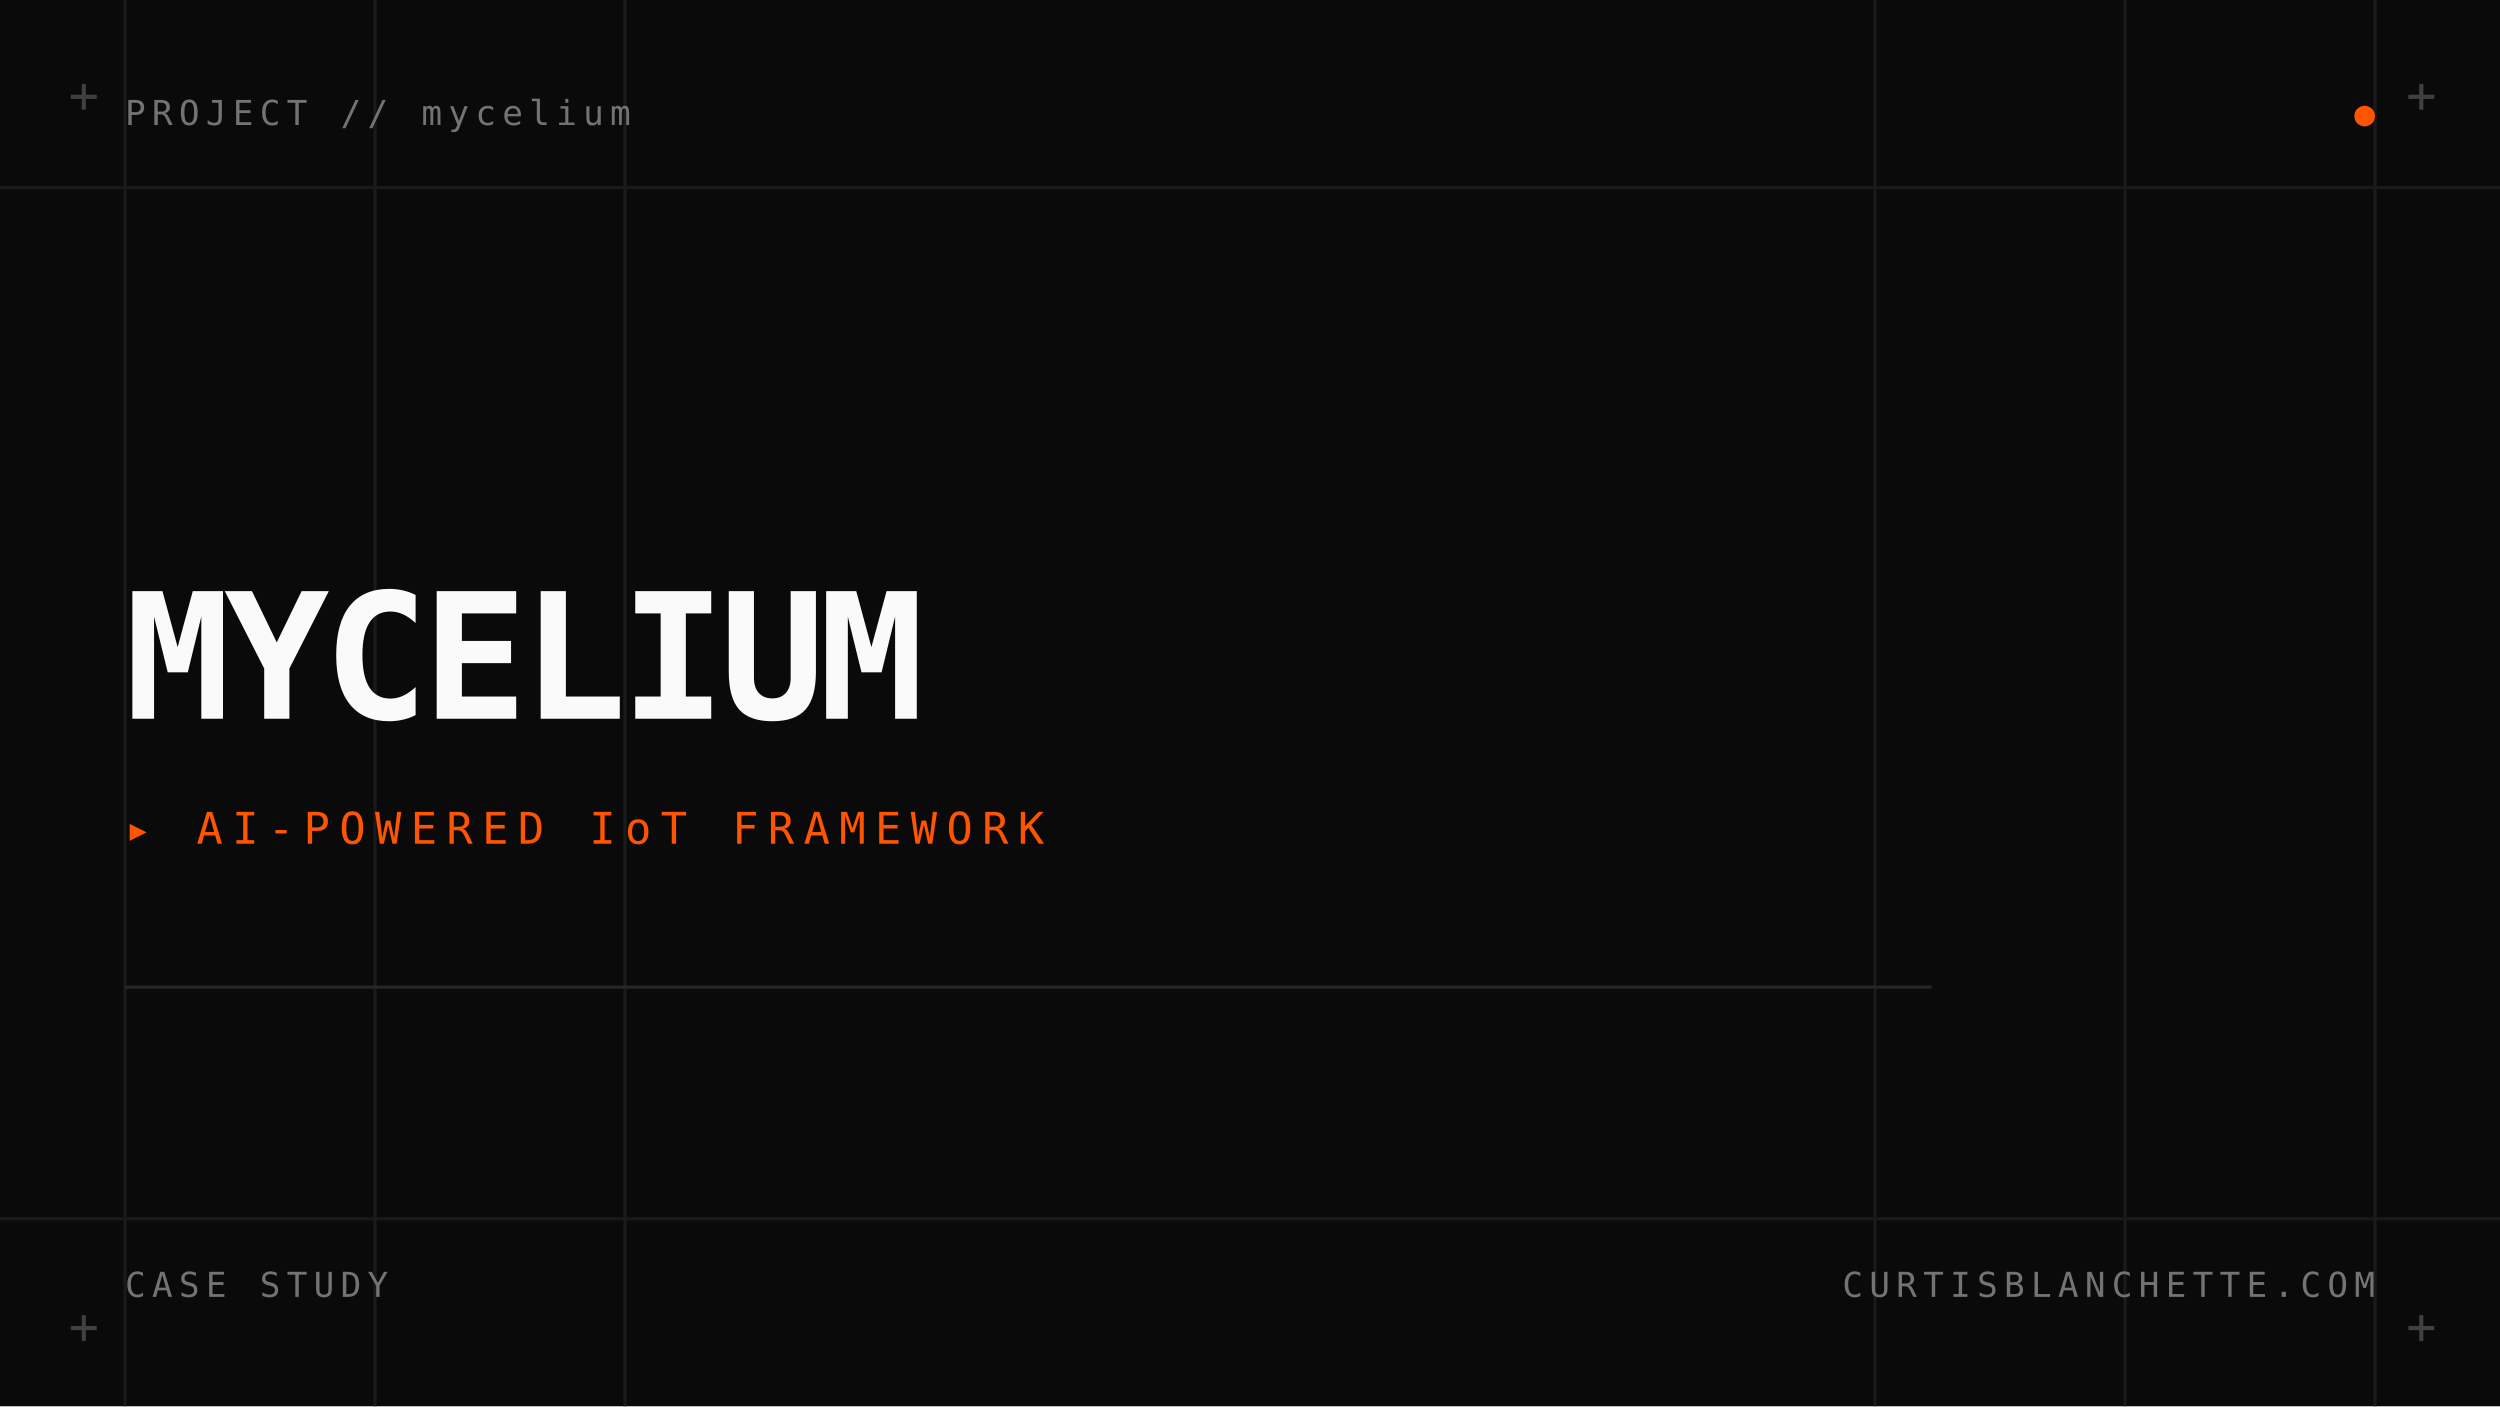
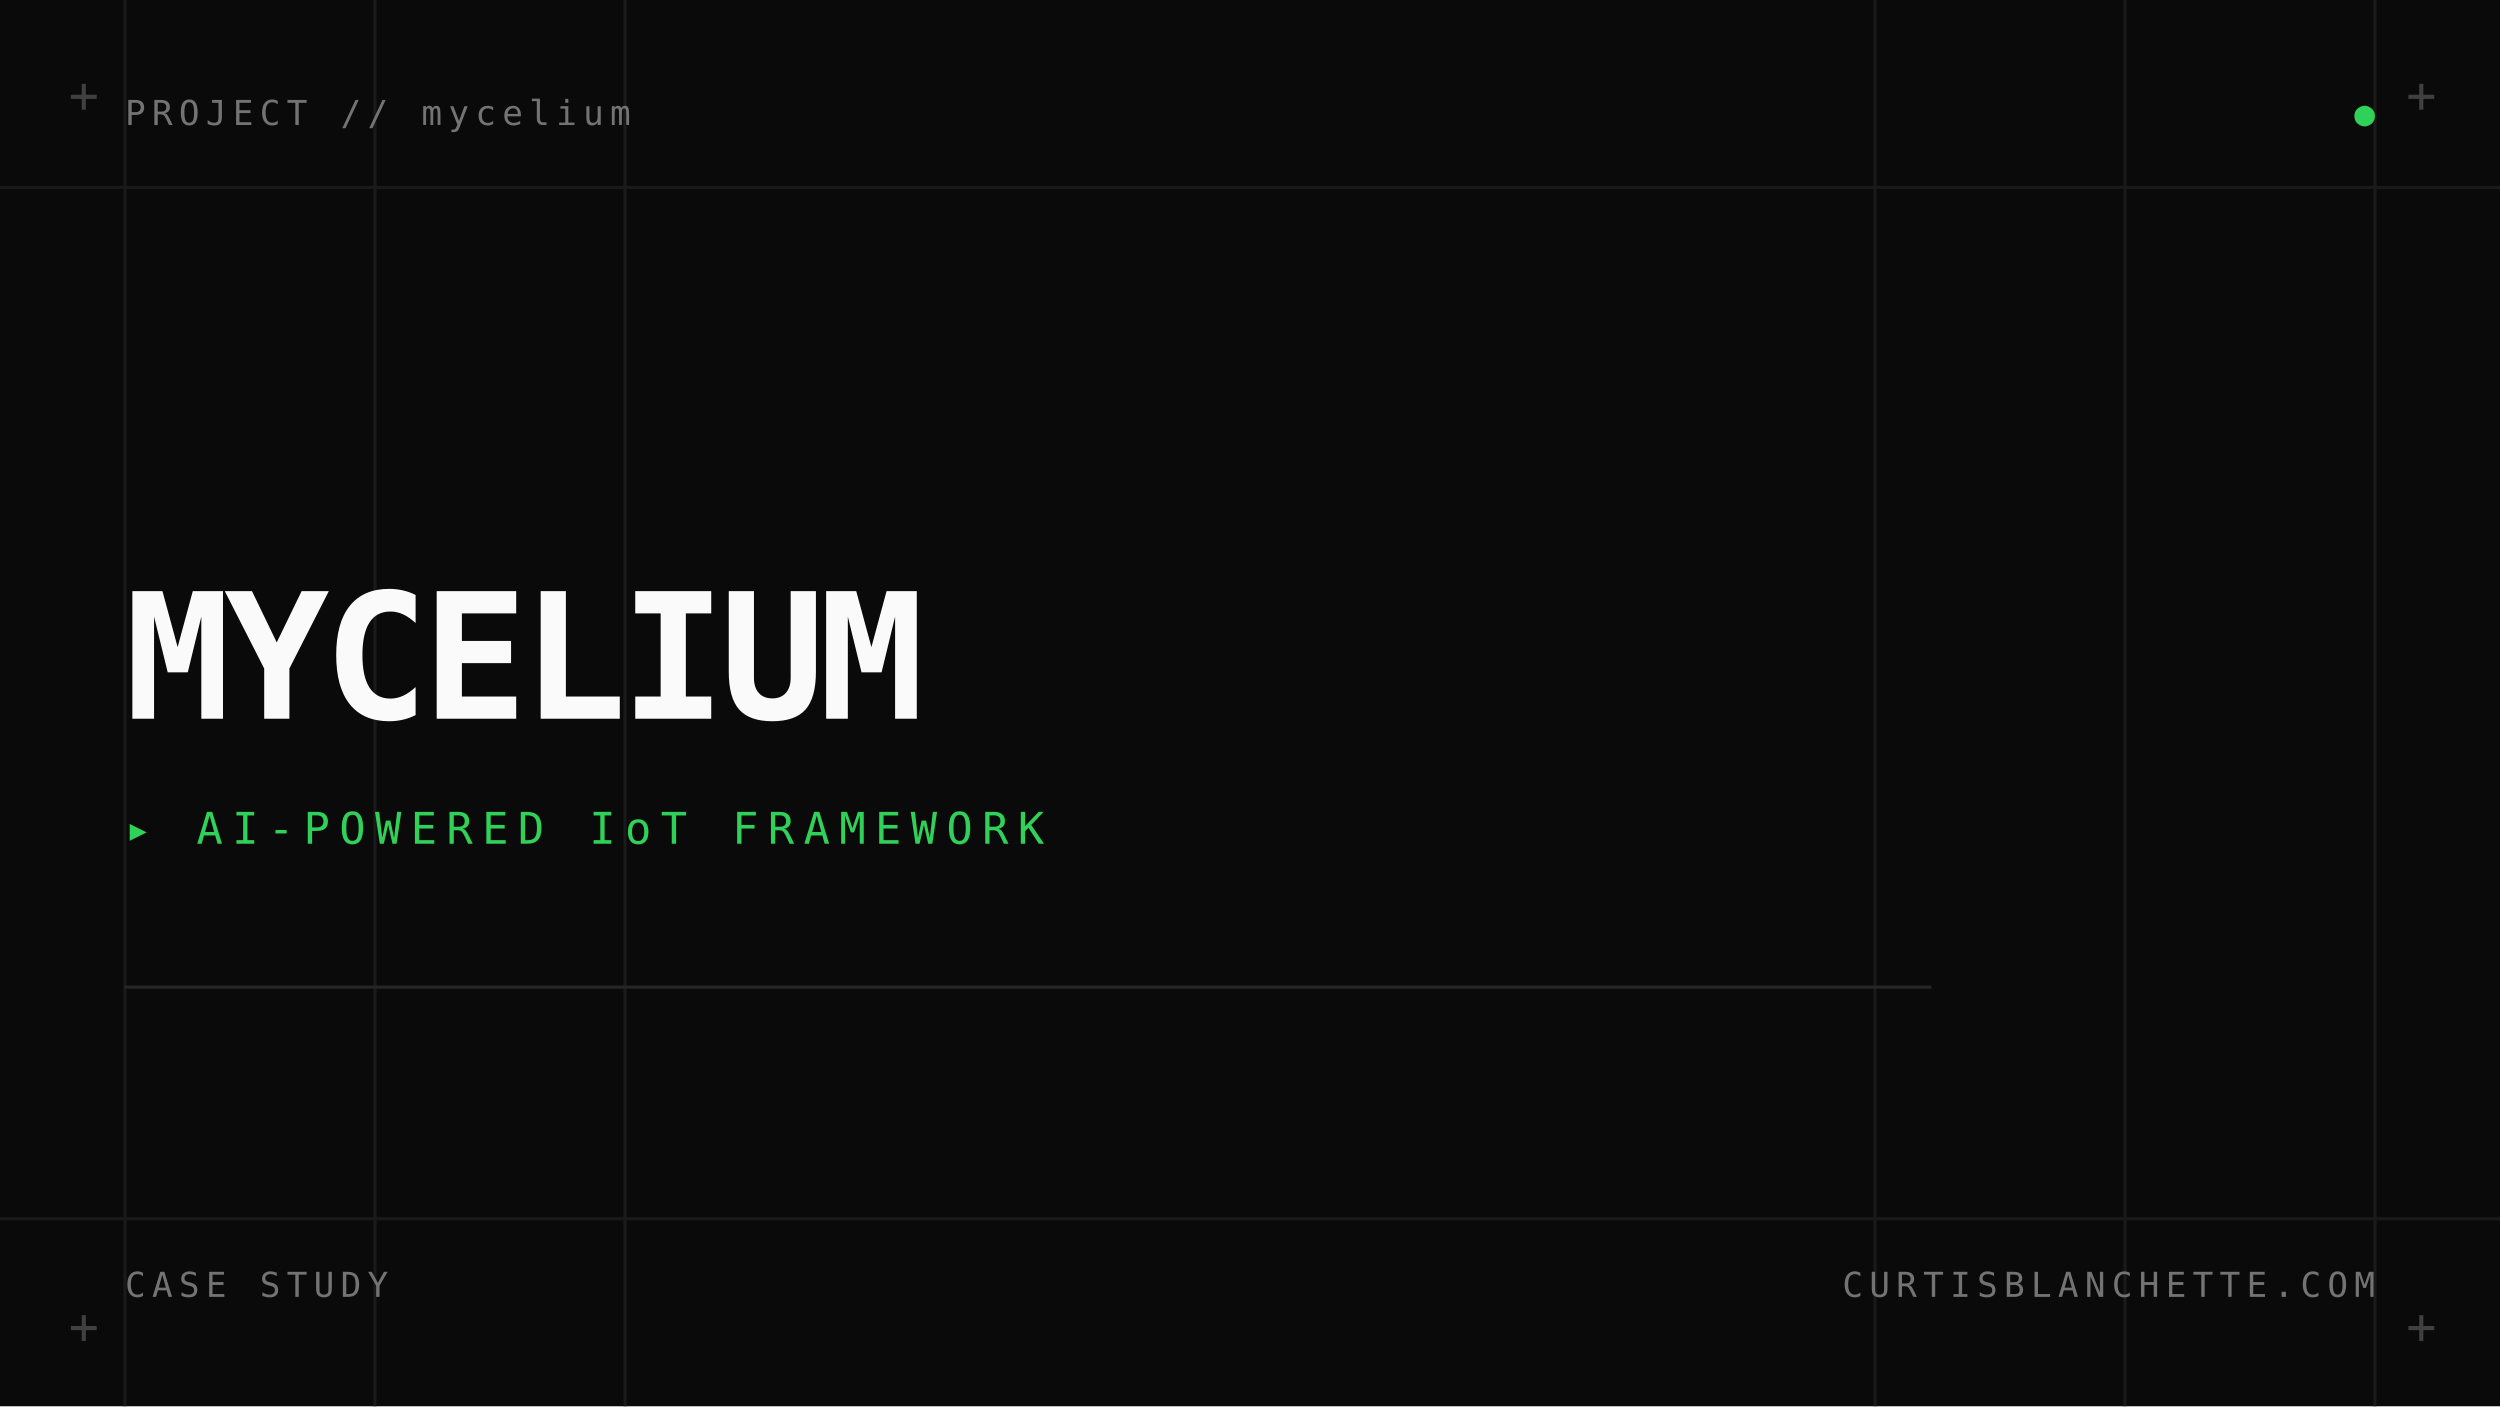
<svg xmlns="http://www.w3.org/2000/svg" viewBox="0 0 800 450" preserveAspectRatio="xMidYMid slice">
  <rect width="800" height="450" fill="#0a0a0a" />
  <g stroke="#1a1a1a" stroke-width="1">
    <line x1="40" y1="0" x2="40" y2="450" />
    <line x1="120" y1="0" x2="120" y2="450" />
    <line x1="200" y1="0" x2="200" y2="450" />
    <line x1="600" y1="0" x2="600" y2="450" />
    <line x1="680" y1="0" x2="680" y2="450" />
    <line x1="760" y1="0" x2="760" y2="450" />
    <line x1="0" y1="60" x2="800" y2="60" />
    <line x1="0" y1="390" x2="800" y2="390" />
  </g>
  <g fill="#404040" font-family="IBM Plex Mono, ui-monospace, monospace" font-size="16">
    <text x="22" y="36">+</text>
    <text x="770" y="36">+</text>
    <text x="22" y="430">+</text>
    <text x="770" y="430">+</text>
  </g>
  <g font-family="IBM Plex Mono, ui-monospace, monospace" fill="#737373" font-size="11" letter-spacing="2">
    <text x="40" y="40">PROJECT // mycelium</text>
-     <text x="760" y="40" text-anchor="end" fill="#ff5500">●</text>
+     <text x="760" y="40" text-anchor="end" fill="#30d158">●</text>
  </g>
  <g font-family="IBM Plex Mono, ui-monospace, monospace">
    <text x="40" y="230" fill="#fafafa" font-size="56" font-weight="700" letter-spacing="-2">MYCELIUM</text>
-     <text x="40" y="270" fill="#ff5500" font-size="14" letter-spacing="3">▸ AI-POWERED IoT FRAMEWORK</text>
+     <text x="40" y="270" fill="#30d158" font-size="14" letter-spacing="3">▸ AI-POWERED IoT FRAMEWORK</text>
  </g>
  <g font-family="IBM Plex Mono, ui-monospace, monospace" fill="#262626" font-size="12">
    <text x="40" y="320">────────────────────────────────────────────────────────────────────────────────</text>
  </g>
  <g font-family="IBM Plex Mono, ui-monospace, monospace" fill="#737373" font-size="11" letter-spacing="2">
    <text x="40" y="415">CASE STUDY</text>
    <text x="760" y="415" text-anchor="end">CURTISBLANCHETTE.COM</text>
  </g>
</svg>
